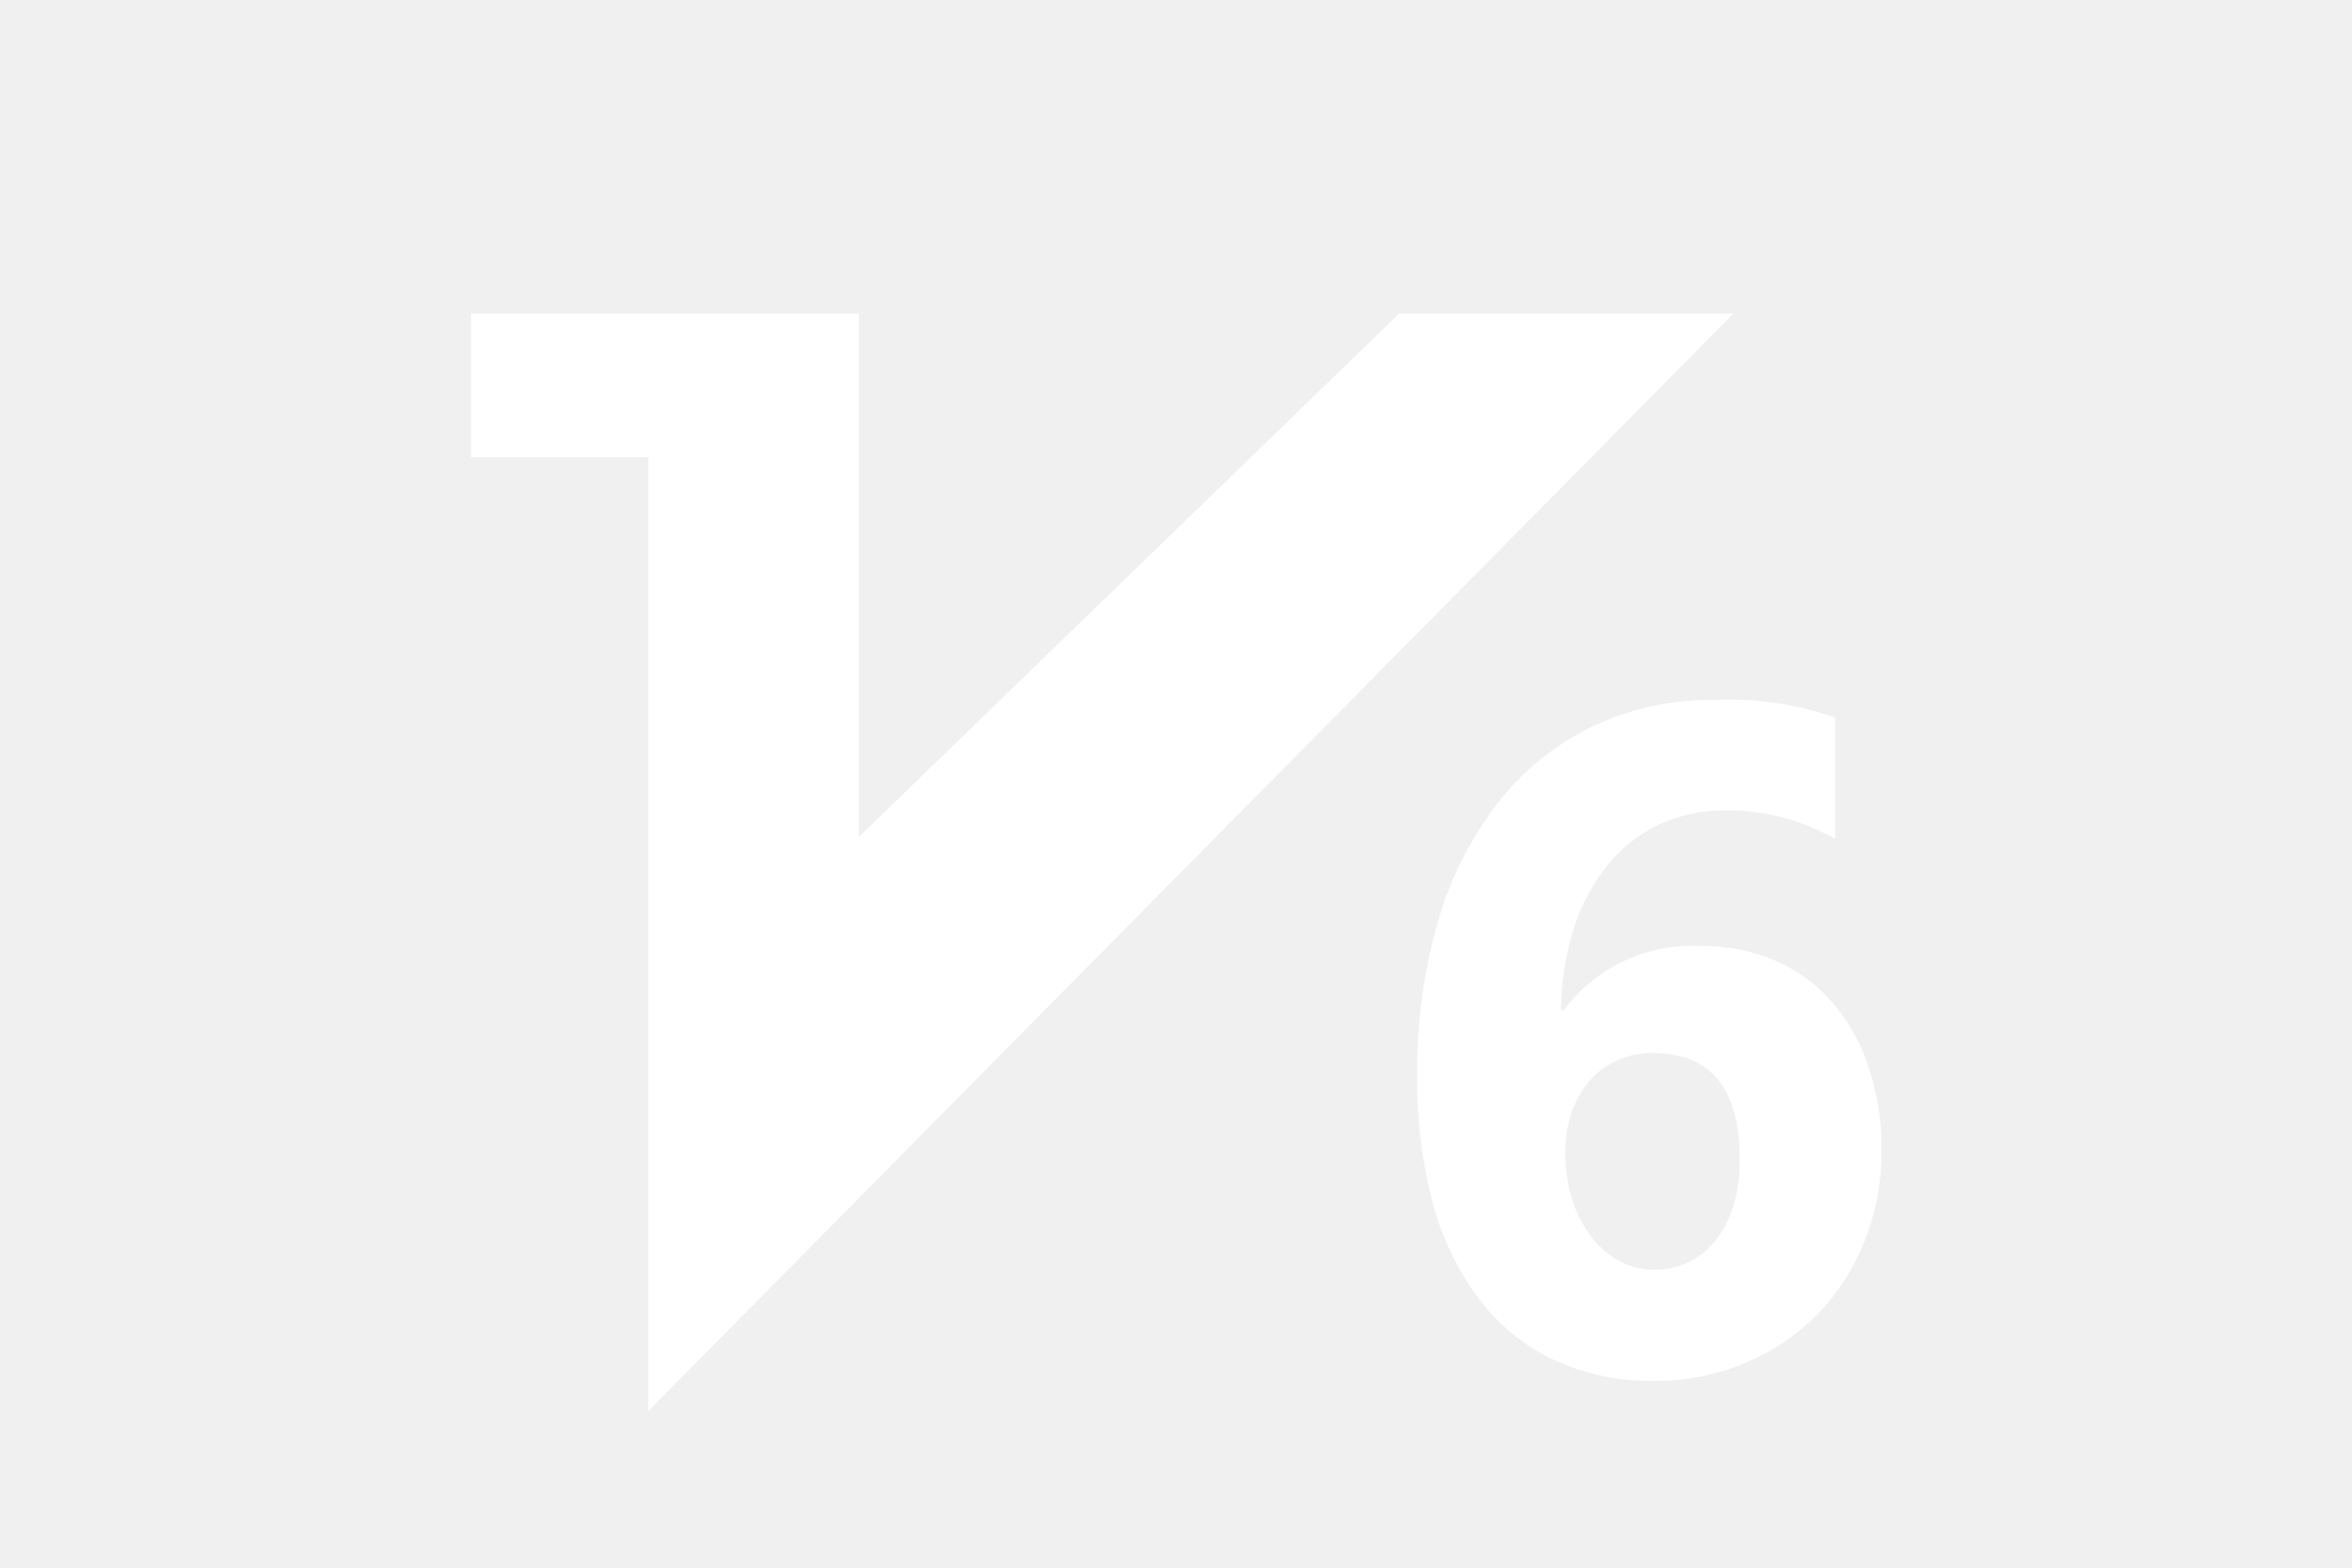
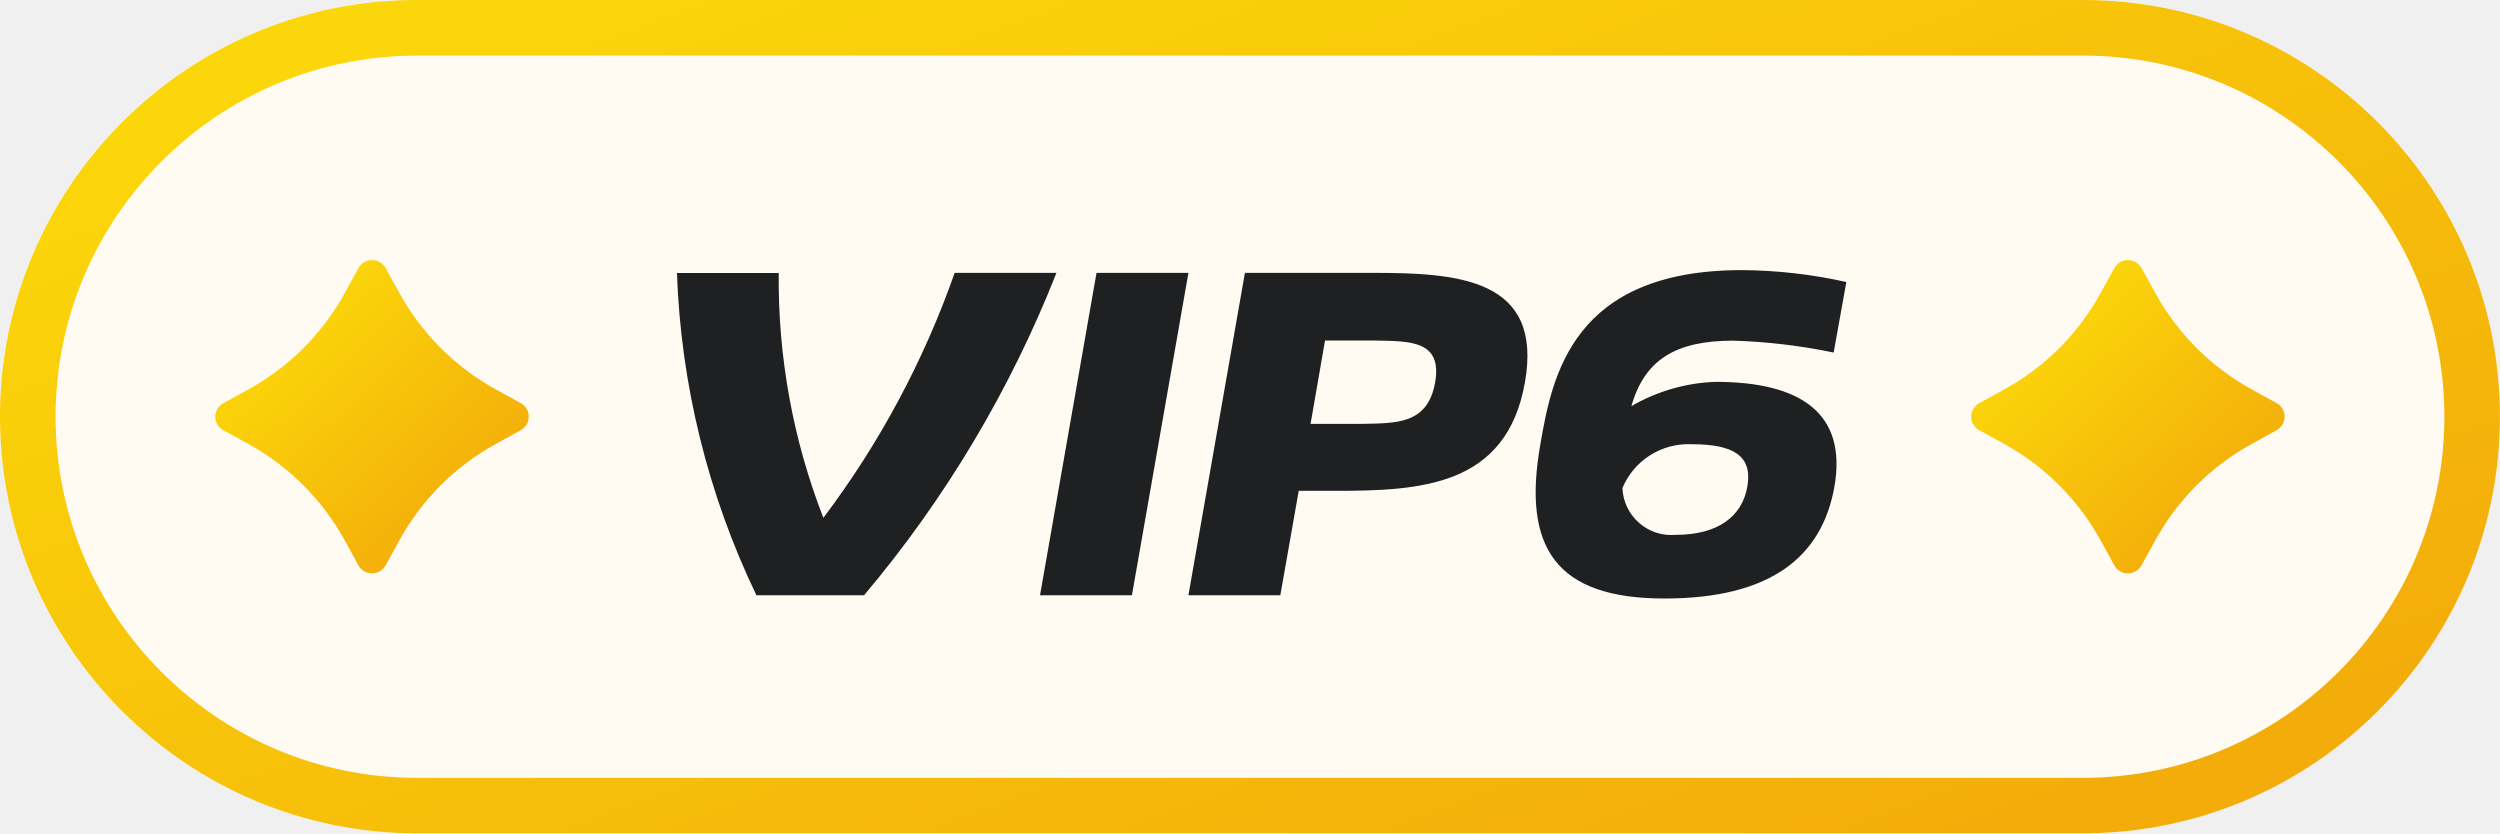
- <svg xmlns="http://www.w3.org/2000/svg" width="15" height="10" viewBox="0 0 15 10">
+ <svg xmlns="http://www.w3.org/2000/svg" xmlns:xlink="http://www.w3.org/1999/xlink" width="42" height="14" viewBox="0 0 42 14">
  <defs>
-     <clipPath id="clip-V6_w">
-       <rect width="15" height="10" />
-     </clipPath>
+     <linearGradient id="linear-gradient" x1="0.071" y1="0.141" x2="0.918" y2="0.896" gradientUnits="objectBoundingBox">
+       <stop offset="0" stop-color="#fbd60a" />
+       <stop offset="1" stop-color="#f3ac0a" />
+     </linearGradient>
+     <linearGradient id="linear-gradient-2" x1="0.196" y1="0.209" x2="0.803" y2="0.853" xlink:href="#linear-gradient" />
  </defs>
-   <g id="V6_w" clip-path="url(#clip-V6_w)">
-     <g id="Group_5199" data-name="Group 5199" transform="translate(752.404 -10548.596)">
-       <path id="Path_8006" data-name="Path 8006" d="M-909.4,10562v.916h1.131V10569l6.92-7h-2.132l-3.446,3.339V10562Z" transform="translate(160 -11.404)" fill="#fff" />
-       <path id="Path_9278" data-name="Path 9278" d="M3.252-1.4a1.54,1.54,0,0,1-.108.58,1.416,1.416,0,0,1-.3.467,1.4,1.4,0,0,1-.46.311A1.481,1.481,0,0,1,1.8.073a1.471,1.471,0,0,1-.634-.132A1.28,1.28,0,0,1,.691-.441a1.788,1.788,0,0,1-.3-.614,3.033,3.033,0,0,1-.1-.823,3.389,3.389,0,0,1,.133-.983,2.257,2.257,0,0,1,.381-.754,1.711,1.711,0,0,1,.6-.485A1.782,1.782,0,0,1,2.2-4.271a2,2,0,0,1,.756.114v.773a1.386,1.386,0,0,0-.7-.182.974.974,0,0,0-.425.091.939.939,0,0,0-.327.258,1.247,1.247,0,0,0-.214.4,1.793,1.793,0,0,0-.083.526h.018A1.019,1.019,0,0,1,2.106-2.7a1.149,1.149,0,0,1,.472.094,1.023,1.023,0,0,1,.36.265,1.216,1.216,0,0,1,.231.412A1.642,1.642,0,0,1,3.252-1.4Zm-.905.059q0-.677-.554-.677a.543.543,0,0,0-.229.047.508.508,0,0,0-.176.132.6.6,0,0,0-.113.2.789.789,0,0,0-.04.256.991.991,0,0,0,.041.29.77.77,0,0,0,.116.236.573.573,0,0,0,.177.16A.452.452,0,0,0,1.8-.636a.5.5,0,0,0,.227-.051A.508.508,0,0,0,2.2-.831a.66.66,0,0,0,.11-.223A1.016,1.016,0,0,0,2.347-1.339Z" transform="translate(-743.656 10557.331)" fill="#fff" />
+   <g id="小_VIP6" transform="translate(-6037.902 -994)">
+     <g id="Rectangle_62529" data-name="Rectangle 62529" transform="translate(6037.902 994)">
+       <g id="Group_39763" data-name="Group 39763">
+         <path id="Path_51744" data-name="Path 51744" d="M11120.222-5852.444h28a7,7,0,0,1,7,7h0a7,7,0,0,1-7,7h-28a7,7,0,0,1-7-7h0A7,7,0,0,1,11120.222-5852.444Z" transform="translate(-11113.222 5852.444)" fill="#fffbf2" />
+       </g>
+       <g id="Group_39764" data-name="Group 39764">
+         <path id="Path_51745" data-name="Path 51745" d="M11148.221-5838.444h-28a7.008,7.008,0,0,1-7-7,7.008,7.008,0,0,1,7-7h28a7.008,7.008,0,0,1,7,7A7.008,7.008,0,0,1,11148.221-5838.444Zm-28-13.066a6.073,6.073,0,0,0-6.066,6.067,6.074,6.074,0,0,0,6.066,6.067h28a6.075,6.075,0,0,0,6.067-6.067,6.074,6.074,0,0,0-6.067-6.067Z" transform="translate(-11113.222 5852.444)" fill="url(#linear-gradient)" />
+       </g>
+     </g>
+     <path id="Path_51733" data-name="Path 51733" d="M11119.6-5848.062l.227.411a4.108,4.108,0,0,0,1.635,1.635l.411.226a.259.259,0,0,1,.1.353h0a.267.267,0,0,1-.1.1l-.411.227a4.09,4.09,0,0,0-1.635,1.635l-.227.412a.261.261,0,0,1-.354.1.252.252,0,0,1-.1-.1l-.226-.412a4.1,4.1,0,0,0-1.635-1.635l-.412-.227a.256.256,0,0,1-.1-.352h0a.277.277,0,0,1,.1-.1l.412-.226a4.1,4.1,0,0,0,1.635-1.635l.226-.411a.258.258,0,0,1,.351-.1h0A.253.253,0,0,1,11119.6-5848.062Z" transform="translate(-5075.221 6846.563)" fill="url(#linear-gradient-2)" />
+     <path id="Path_51733-2" data-name="Path 51733" d="M11119.6-5848.062l.227.411a4.108,4.108,0,0,0,1.635,1.635l.411.226a.259.259,0,0,1,.1.353h0a.267.267,0,0,1-.1.1l-.411.227a4.09,4.09,0,0,0-1.635,1.635l-.227.412a.261.261,0,0,1-.354.1.252.252,0,0,1-.1-.1l-.226-.412a4.1,4.1,0,0,0-1.635-1.635l-.412-.227a.256.256,0,0,1-.1-.352h0a.277.277,0,0,1,.1-.1l.412-.226a4.1,4.1,0,0,0,1.635-1.635l.226-.411a.258.258,0,0,1,.351-.1h0A.253.253,0,0,1,11119.6-5848.062Z" transform="translate(-5045.722 6846.563)" fill="url(#linear-gradient-2)" />
+     <g id="VIP10" transform="translate(-4951.296 6817.286)" style="isolation: isolate">
+       <path id="Path_51767" data-name="Path 51767" d="M-4.462-5.416A15.2,15.2,0,0,1-6.668-1.3a11.037,11.037,0,0,1-.75-4.114h-1.71A13.623,13.623,0,0,0-7.793,0h1.809A19.506,19.506,0,0,0-2.752-5.416Zm3.927,0H-2.079L-3.028,0h1.544Zm.949,0L-.535,0H1.009l.309-1.754h.6c1.434,0,2.89-.066,3.2-1.82S3.988-5.416,2.554-5.416ZM2.366-2.879H1.517l.243-1.4h.849c.585.011,1.125,0,1,.706S2.951-2.89,2.366-2.879Zm8.152-2.383a8.28,8.28,0,0,0-1.754-.2c-2.846,0-3.188,1.776-3.386,2.923C5.069-.794,5.642.055,7.462.055c1.765,0,2.647-.684,2.857-1.886.21-1.224-.563-1.754-2-1.754a3.032,3.032,0,0,0-1.412.408c.221-.783.75-1.1,1.71-1.1a9.705,9.705,0,0,1,1.688.2Zm-2.6,2.725c.695,0,1.026.188.938.706s-.507.816-1.2.816A.823.823,0,0,1,6.756-1.8,1.2,1.2,0,0,1,7.915-2.537Z" transform="translate(11009.698 -5813.286)" fill="#1f2022" />
    </g>
  </g>
</svg>
